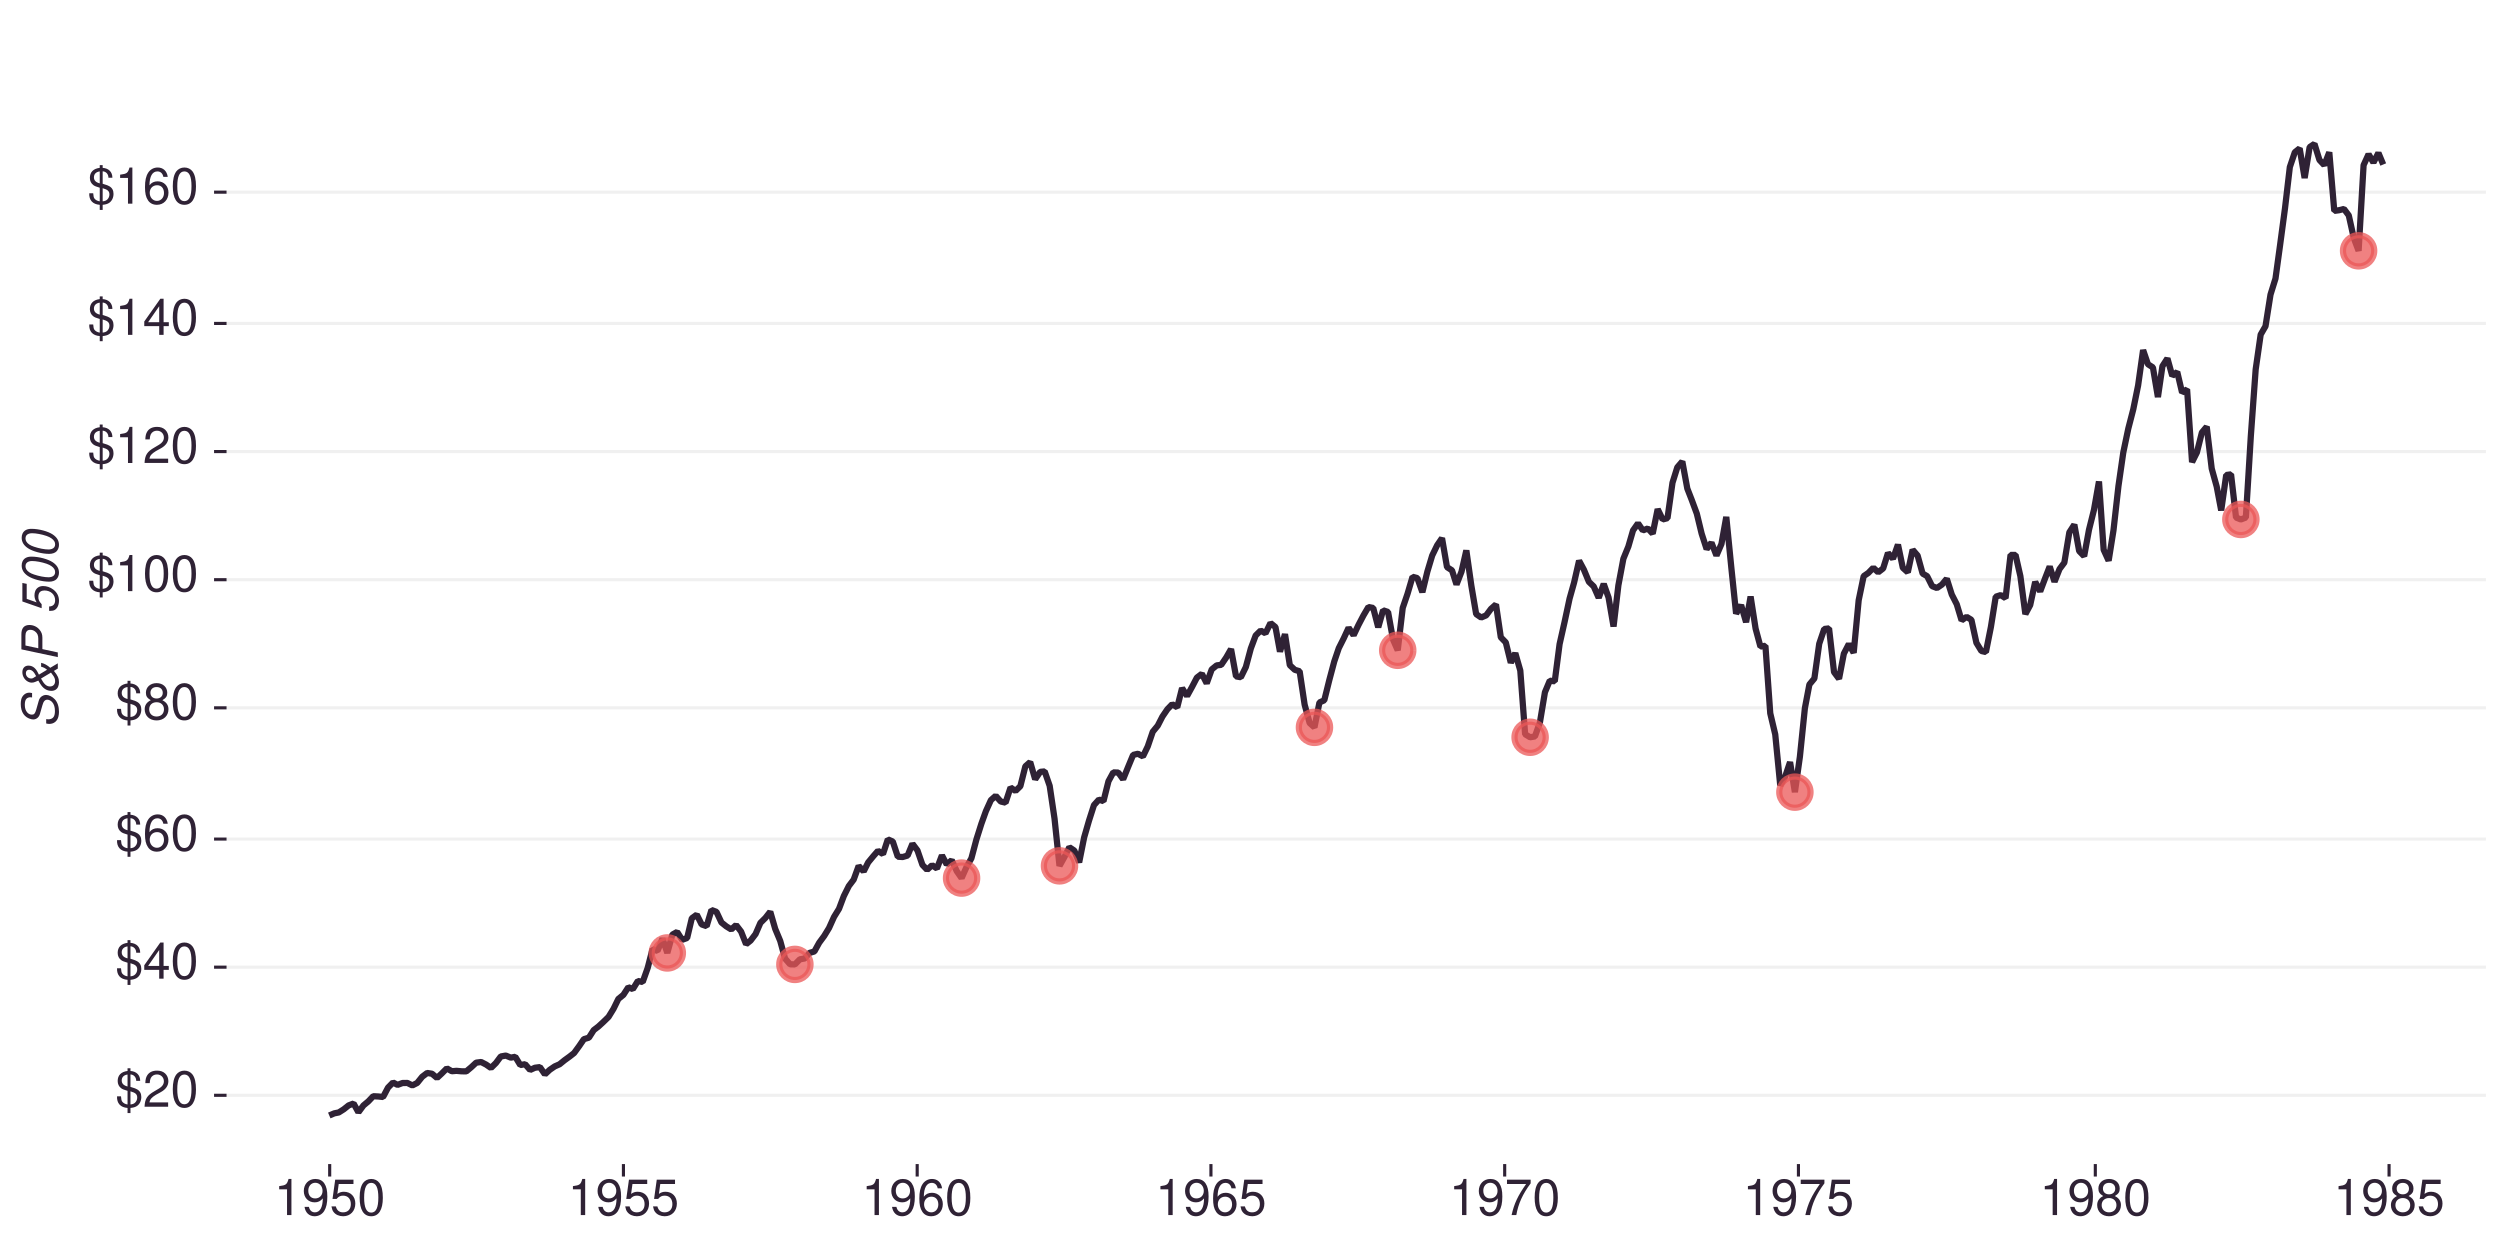
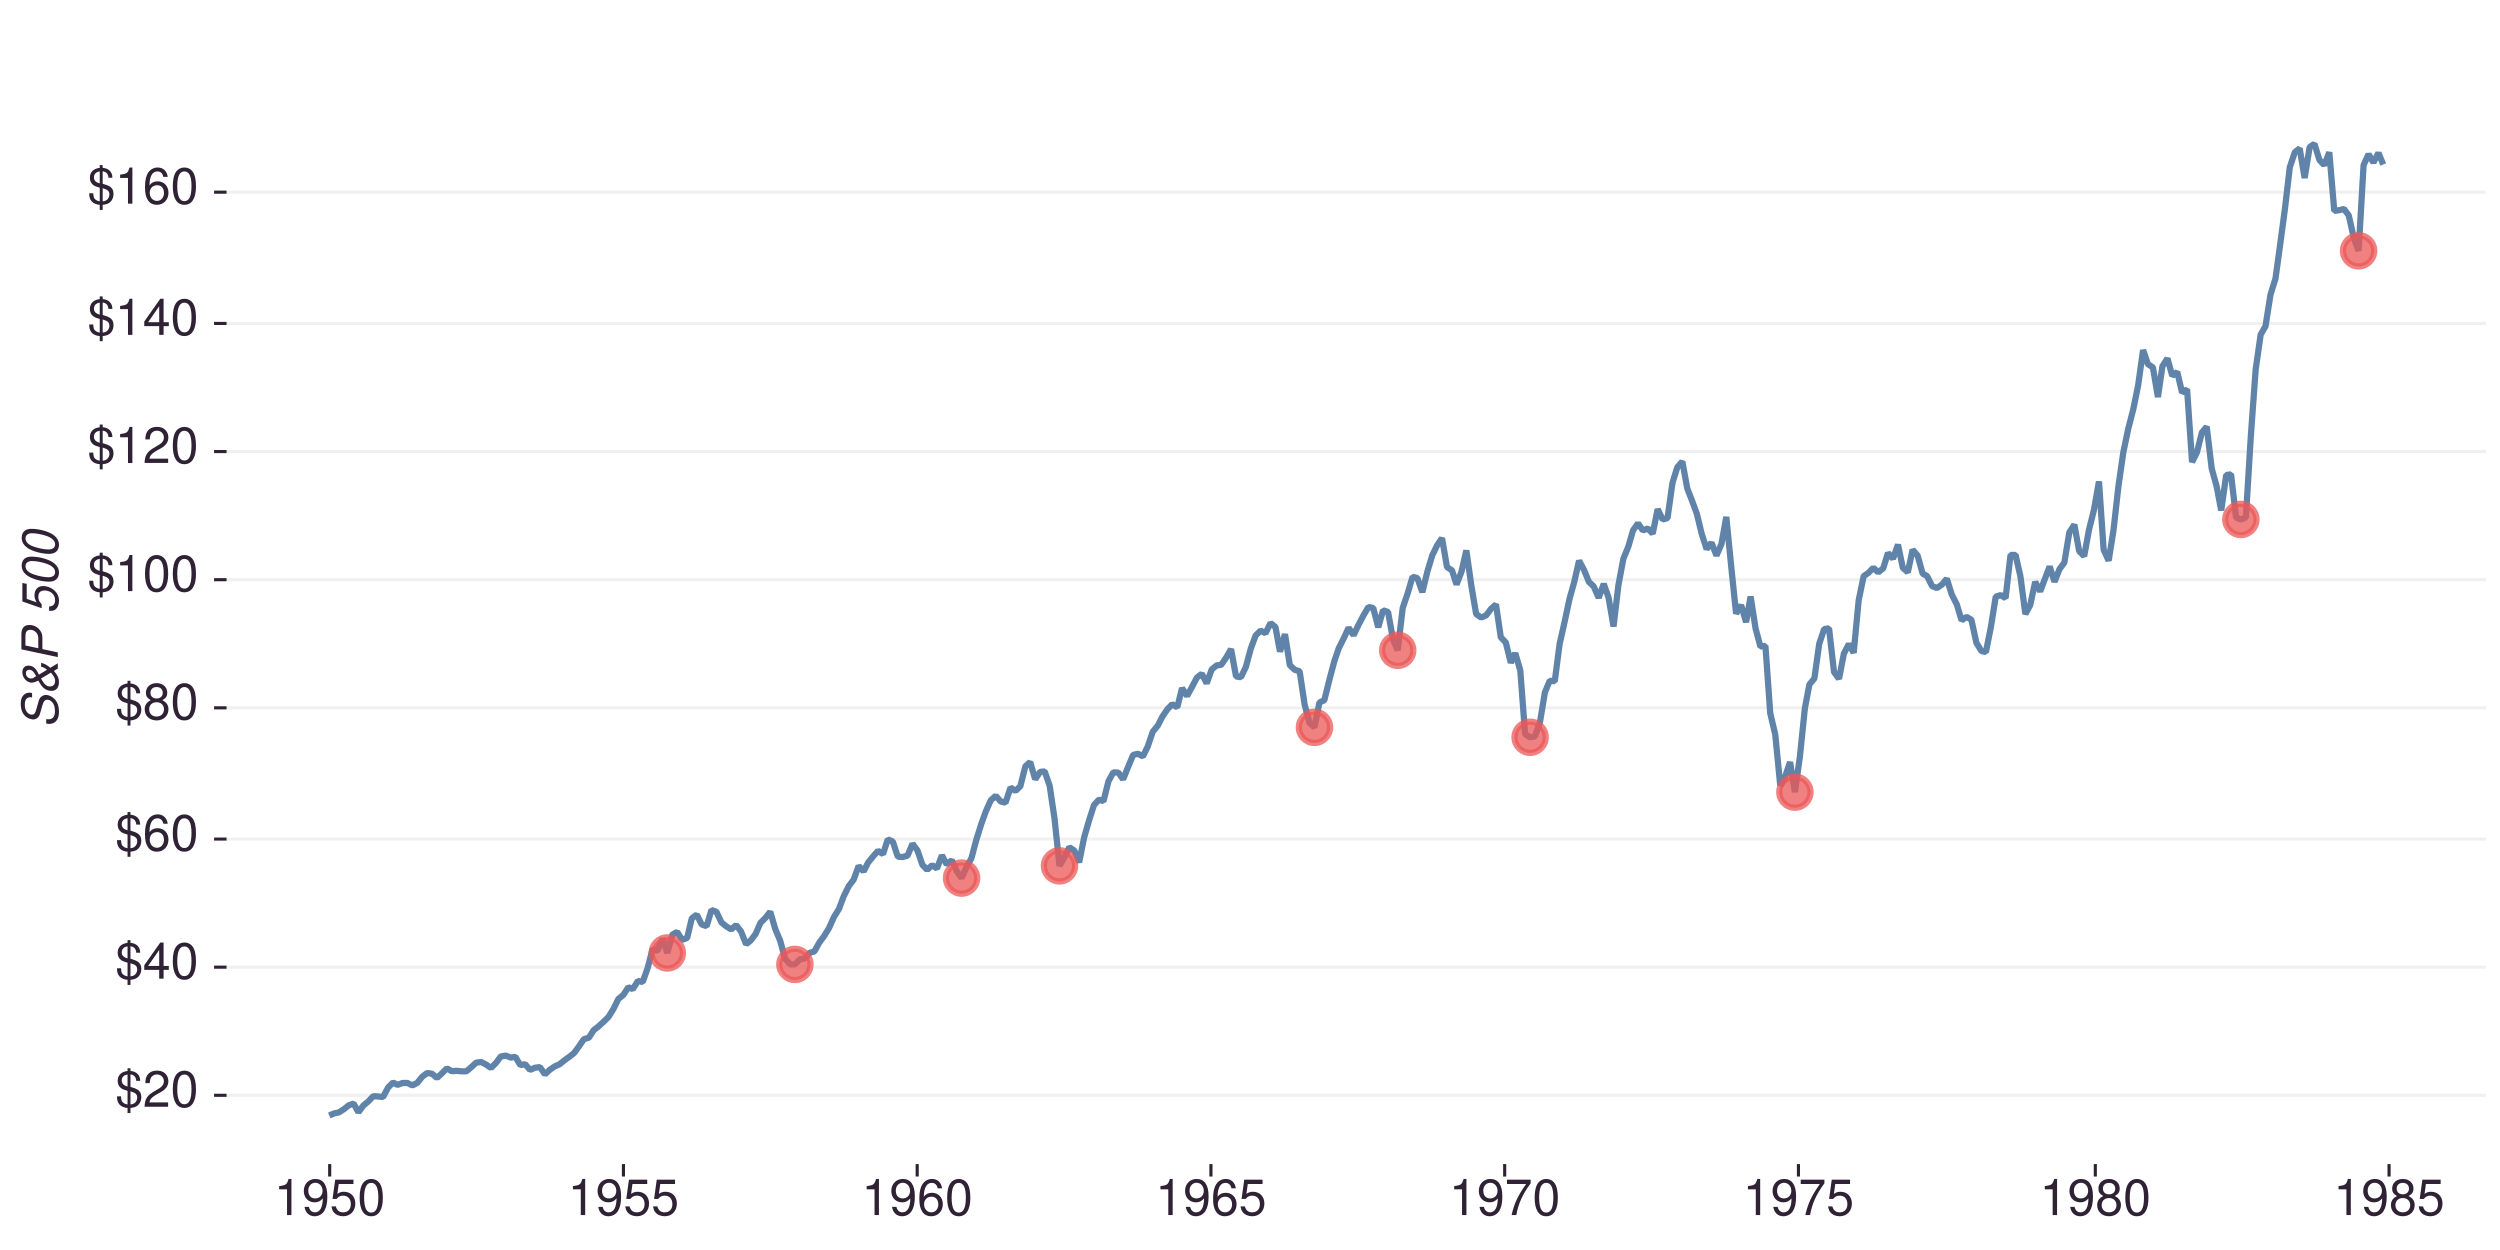
<svg xmlns="http://www.w3.org/2000/svg" version="1.1" width="800" height="400">
  <defs>
-     <clipPath id="UzdrkwUtIBvz">
+     <clipPath id="sNPlotVnRrnT">
      <path fill="none" stroke="none" d="M 72.5 30.5 L 795.5 30.5 L 795.5 372.5 L 72.5 372.5 L 72.5 30.5" />
    </clipPath>
-     <clipPath id="lJVKGhKRnnMi">
+     <clipPath id="LpFTtCOnuZfJ">
      <path fill="none" stroke="none" d="M 72.5 30.5 L 795.5 30.5 L 795.5 372.5 L 72.5 372.5 L 72.5 30.5" />
    </clipPath>
-     <clipPath id="UAFcAfiPbaHb">
+     <clipPath id="oaetwNntJURc">
      <path fill="none" stroke="none" d="M 72.5 30.5 L 795.5 30.5 L 795.5 372.5 L 72.5 372.5 L 72.5 30.5" />
    </clipPath>
-     <clipPath id="RKZTBSlPbTfL">
+     <clipPath id="VNUyWLanFiaN">
      <path fill="none" stroke="none" d="M 72.5 30.5 L 795.5 30.5 L 795.5 372.5 L 72.5 372.5 L 72.5 30.5" />
    </clipPath>
-     <clipPath id="WTFoWJyTRFkZ">
+     <clipPath id="trMDSbopdsgu">
      <path fill="none" stroke="none" d="M 72.5 30.5 L 795.5 30.5 L 795.5 372.5 L 72.5 372.5 L 72.5 30.5" />
    </clipPath>
  </defs>
-   <path fill="none" stroke="rgb(240,240,240)" paint-order="fill" d="M 72.5 350.5 L 795.5 350.5 M 72.5 309.5 L 795.5 309.5 M 72.5 268.5 L 795.5 268.5 M 72.5 226.5 L 795.5 226.5 M 72.5 185.5 L 795.5 185.5 M 72.5 144.5 L 795.5 144.5 M 72.5 103.5 L 795.5 103.5 M 72.5 61.5 L 795.5 61.5" stroke-opacity="1" stroke-linejoin="bevel" stroke-miterlimit="10" stroke-dasharray="" clip-path="url(#lJVKGhKRnnMi)" />
+   <path fill="none" stroke="rgb(240,240,240)" paint-order="fill" d="M 72.5 350.5 L 795.5 350.5 M 72.5 309.5 L 795.5 309.5 M 72.5 268.5 L 795.5 268.5 M 72.5 226.5 L 795.5 226.5 M 72.5 185.5 L 795.5 185.5 M 72.5 144.5 L 795.5 144.5 M 72.5 103.5 L 795.5 103.5 M 72.5 61.5 L 795.5 61.5" stroke-opacity="1" stroke-linejoin="bevel" stroke-miterlimit="10" stroke-dasharray="" clip-path="url(#LpFTtCOnuZfJ)" />
  <path fill="none" stroke="none" />
-   <path fill="none" stroke="rgb(47,34,53)" paint-order="fill" d="M 105.364 356.955 L 106.961 356.274 L 108.404 355.986 L 110.002 354.976 L 111.548 353.739 L 113.146 353.12 L 114.692 355.924 L 116.29 353.759 L 117.888 352.419 L 119.434 350.791 L 121.031 350.873 L 122.578 351.038 L 124.175 348.028 L 125.773 346.4 L 127.216 347.163 L 128.814 346.565 L 130.36 346.544 L 131.958 347.328 L 133.504 346.544 L 135.101 344.565 L 136.699 343.349 L 138.245 343.596 L 139.843 344.936 L 141.389 343.493 L 142.987 341.885 L 144.585 342.792 L 146.079 342.669 L 147.677 342.813 L 149.223 342.834 L 150.821 341.494 L 152.367 340.051 L 153.965 339.844 L 155.562 340.669 L 157.108 341.741 L 158.706 340.154 L 160.252 338.072 L 161.85 337.783 L 163.448 338.443 L 164.891 338.175 L 166.489 340.813 L 168.035 340.545 L 169.632 342.38 L 171.179 341.679 L 172.776 341.473 L 174.374 343.782 L 175.92 342.339 L 177.518 341.246 L 179.064 340.566 L 180.662 339.267 L 182.259 338.113 L 183.702 336.979 L 185.3 334.794 L 186.846 332.526 L 188.444 332.052 L 189.99 329.64 L 191.588 328.403 L 193.186 326.919 L 194.732 325.414 L 196.329 322.817 L 197.876 319.663 L 199.473 318.364 L 201.071 315.911 L 202.514 316.509 L 204.112 313.911 L 205.658 314.241 L 207.256 309.747 L 208.802 303.748 L 210.399 304.284 L 211.997 300.347 L 213.543 304.944 L 215.141 299.089 L 216.687 298.224 L 218.285 300.739 L 219.883 300.161 L 221.377 293.853 L 222.975 292.699 L 224.521 295.812 L 226.119 296.368 L 227.665 291.194 L 229.263 291.792 L 230.86 295.193 L 232.406 296.43 L 234.004 297.42 L 235.55 296.018 L 237.148 298.1 L 238.746 302.14 L 240.189 300.986 L 241.787 298.883 L 243.333 295.317 L 244.93 293.73 L 246.477 291.751 L 248.074 297.255 L 249.672 301.089 L 251.218 306.737 L 252.816 308.572 L 254.362 308.613 L 255.96 306.985 L 257.557 306.696 L 259 304.944 L 260.598 304.47 L 262.144 301.666 L 263.742 299.502 L 265.288 296.966 L 266.886 293.42 L 268.484 290.823 L 270.03 286.721 L 271.627 283.525 L 273.174 281.485 L 274.771 277.094 L 276.369 278.846 L 277.812 275.98 L 279.41 274.043 L 280.956 272.27 L 282.554 273.301 L 284.1 268.6 L 285.697 269.301 L 287.295 274.146 L 288.841 274.249 L 290.439 273.775 L 291.985 270.002 L 293.583 272.126 L 295.181 276.764 L 296.675 278.331 L 298.273 276.867 L 299.819 277.918 L 301.417 273.713 L 302.963 276.64 L 304.561 275.259 L 306.158 278.763 L 307.704 280.99 L 309.302 277.403 L 310.848 274.661 L 312.446 268.642 L 314.044 263.591 L 315.487 259.571 L 317.085 256.046 L 318.631 254.665 L 320.228 256.479 L 321.775 256.85 L 323.372 252.006 L 324.97 253.098 L 326.516 251.573 L 328.114 245.224 L 329.66 243.863 L 331.258 249.367 L 332.855 246.996 L 334.298 246.852 L 335.896 251.47 L 337.442 261.901 L 339.04 277.073 L 340.586 274.311 L 342.184 271.115 L 343.782 272.187 L 345.328 275.96 L 346.925 267.982 L 348.472 262.622 L 350.069 257.634 L 351.667 255.861 L 353.11 256.376 L 354.708 250.006 L 356.254 247.161 L 357.852 247.223 L 359.398 249.367 L 360.995 245.43 L 362.593 241.575 L 364.139 241.204 L 365.737 242.049 L 367.283 238.854 L 368.881 234.153 L 370.479 232.216 L 371.973 229.309 L 373.571 226.959 L 375.117 225.351 L 376.715 226.341 L 378.261 220.197 L 379.859 222.712 L 381.456 219.806 L 383.002 216.837 L 384.6 215.621 L 386.146 218.672 L 387.744 214.219 L 389.342 212.92 L 390.785 212.756 L 392.383 210.406 L 393.929 207.705 L 395.526 216.446 L 397.073 216.714 L 398.67 213.456 L 400.268 207.499 L 401.814 203.355 L 403.412 201.789 L 404.958 202.654 L 406.556 199.377 L 408.153 200.675 L 409.596 208.53 L 411.194 202.922 L 412.74 212.859 L 414.338 214.343 L 415.884 214.796 L 417.482 225.495 L 419.08 231.35 L 420.626 232.752 L 422.223 224.794 L 423.77 224.094 L 425.367 217.662 L 426.965 211.663 L 428.408 207.416 L 430.006 204.242 L 431.552 200.882 L 433.15 203.273 L 434.696 200.016 L 436.293 196.965 L 437.891 194.244 L 439.437 194.553 L 441.035 200.737 L 442.581 195.295 L 444.179 195.831 L 445.777 204.675 L 447.271 208.097 L 448.869 194.532 L 450.415 189.997 L 452.013 184.575 L 453.559 184.988 L 455.157 189.502 L 456.754 182.926 L 458.3 177.773 L 459.898 174.474 L 461.444 172.207 L 463.042 181.483 L 464.64 182.514 L 466.083 187.049 L 467.681 182.926 L 469.227 176.123 L 470.824 187.379 L 472.371 196.511 L 473.968 197.604 L 475.566 196.924 L 477.112 194.841 L 478.71 193.419 L 480.256 203.933 L 481.854 205.582 L 483.451 212.075 L 484.894 209.004 L 486.492 214.57 L 488.038 234.957 L 489.636 235.926 L 491.182 235.658 L 492.78 231.123 L 494.378 221.517 L 495.924 217.827 L 497.521 218.012 L 499.068 206.118 L 500.665 199.026 L 502.263 191.564 L 503.706 186.431 L 505.304 179.422 L 506.85 182.308 L 508.448 186.183 L 509.994 187.668 L 511.591 191.296 L 513.189 186.843 L 514.735 191.193 L 516.333 200.49 L 517.879 187.317 L 519.477 178.803 L 521.075 174.887 L 522.569 169.733 L 524.167 167.465 L 525.713 169.733 L 527.311 169.115 L 528.857 170.764 L 530.455 162.93 L 532.052 166.228 L 533.599 165.816 L 535.196 154.478 L 536.742 149.531 L 538.34 147.675 L 539.938 156.333 L 541.381 160.044 L 542.979 164.373 L 544.525 170.764 L 546.122 175.711 L 547.669 173.65 L 549.266 177.773 L 550.864 174.062 L 552.41 165.404 L 554.008 181.483 L 555.554 196.367 L 557.152 193.625 L 558.749 199.109 L 560.192 190.883 L 561.79 201.15 L 563.336 206.901 L 564.934 206.654 L 566.48 228.258 L 568.078 235.019 L 569.676 251.325 L 571.222 248.604 L 572.819 243.863 L 574.366 253.49 L 575.963 242.173 L 577.561 226.629 L 579.004 219.043 L 580.602 217.105 L 582.148 206.015 L 583.746 201.273 L 585.292 201.088 L 586.889 215.064 L 588.487 217.208 L 590.033 209.169 L 591.631 206.076 L 593.177 208.901 L 594.775 192.079 L 596.373 184.369 L 597.867 183.339 L 599.465 181.689 L 601.011 183.132 L 602.609 181.896 L 604.155 176.948 L 605.753 178.803 L 607.35 174.268 L 608.896 181.689 L 610.494 183.132 L 612.04 175.917 L 613.638 177.773 L 615.236 183.545 L 616.679 184.369 L 618.277 187.565 L 619.823 188.162 L 621.42 187.07 L 622.967 185.194 L 624.564 190.244 L 626.162 193.378 L 627.708 198.511 L 629.306 197.398 L 630.852 198.346 L 632.45 205.705 L 634.047 208.323 L 635.49 208.653 L 637.088 200.634 L 638.634 190.945 L 640.232 190.43 L 641.778 191.399 L 643.376 177.566 L 644.974 177.566 L 646.52 184.369 L 648.117 196.511 L 649.664 193.625 L 651.261 186.204 L 652.859 189.255 L 654.302 185.4 L 655.9 181.277 L 657.446 186.163 L 659.044 182.102 L 660.59 180.04 L 662.188 170.351 L 663.785 167.878 L 665.331 176.33 L 666.929 177.979 L 668.475 169.527 L 670.073 163.136 L 671.671 154.066 L 673.165 175.917 L 674.763 179.422 L 676.309 169.733 L 677.907 155.509 L 679.453 144.789 L 681.051 137.162 L 682.648 130.978 L 684.195 123.35 L 685.792 112.012 L 687.338 116.547 L 688.936 117.578 L 690.534 127.061 L 691.977 117.166 L 693.575 114.692 L 695.121 120.258 L 696.718 119.021 L 698.265 125.618 L 699.862 124.587 L 701.46 147.881 L 703.006 144.789 L 704.604 138.399 L 706.15 136.543 L 707.748 149.943 L 709.345 155.715 L 710.788 163.342 L 712.386 152.004 L 713.932 151.798 L 715.53 165.61 L 717.076 166.228 L 718.674 165.61 L 720.272 139.43 L 721.818 118.196 L 723.415 107.065 L 724.962 104.385 L 726.559 94.284 L 728.157 89.13 L 729.6 78.616 L 731.198 66.66 L 732.744 53.467 L 734.342 48.725 L 735.888 47.488 L 737.485 56.971 L 739.083 47.076 L 740.629 46.045 L 742.227 51.199 L 743.773 52.848 L 745.371 48.725 L 746.969 67.485 L 748.463 67.278 L 750.061 66.866 L 751.607 68.928 L 753.205 76.143 L 754.751 80.266 L 756.349 52.848 L 757.946 49.344 L 759.492 52.024 L 761.09 48.931 L 762.636 52.642" stroke-opacity="1" stroke-linejoin="bevel" stroke-miterlimit="10" stroke-width="2" stroke-dasharray="" clip-path="url(#UAFcAfiPbaHb)" />
+   <path fill="none" stroke="rgb(96,131,169)" paint-order="fill" d="M 105.364 356.955 L 106.961 356.274 L 108.404 355.986 L 110.002 354.976 L 111.548 353.739 L 113.146 353.12 L 114.692 355.924 L 116.29 353.759 L 117.888 352.419 L 119.434 350.791 L 121.031 350.873 L 122.578 351.038 L 124.175 348.028 L 125.773 346.4 L 127.216 347.163 L 128.814 346.565 L 130.36 346.544 L 131.958 347.328 L 133.504 346.544 L 135.101 344.565 L 136.699 343.349 L 138.245 343.596 L 139.843 344.936 L 141.389 343.493 L 142.987 341.885 L 144.585 342.792 L 146.079 342.669 L 147.677 342.813 L 149.223 342.834 L 150.821 341.494 L 152.367 340.051 L 153.965 339.844 L 155.562 340.669 L 157.108 341.741 L 158.706 340.154 L 160.252 338.072 L 161.85 337.783 L 163.448 338.443 L 164.891 338.175 L 166.489 340.813 L 168.035 340.545 L 169.632 342.38 L 171.179 341.679 L 172.776 341.473 L 174.374 343.782 L 175.92 342.339 L 177.518 341.246 L 179.064 340.566 L 180.662 339.267 L 182.259 338.113 L 183.702 336.979 L 185.3 334.794 L 186.846 332.526 L 188.444 332.052 L 189.99 329.64 L 191.588 328.403 L 193.186 326.919 L 194.732 325.414 L 196.329 322.817 L 197.876 319.663 L 199.473 318.364 L 201.071 315.911 L 202.514 316.509 L 204.112 313.911 L 205.658 314.241 L 207.256 309.747 L 208.802 303.748 L 210.399 304.284 L 211.997 300.347 L 213.543 304.944 L 215.141 299.089 L 216.687 298.224 L 218.285 300.739 L 219.883 300.161 L 221.377 293.853 L 222.975 292.699 L 224.521 295.812 L 226.119 296.368 L 227.665 291.194 L 229.263 291.792 L 230.86 295.193 L 232.406 296.43 L 234.004 297.42 L 235.55 296.018 L 237.148 298.1 L 238.746 302.14 L 240.189 300.986 L 241.787 298.883 L 243.333 295.317 L 244.93 293.73 L 246.477 291.751 L 248.074 297.255 L 249.672 301.089 L 251.218 306.737 L 252.816 308.572 L 254.362 308.613 L 255.96 306.985 L 257.557 306.696 L 259 304.944 L 260.598 304.47 L 262.144 301.666 L 263.742 299.502 L 265.288 296.966 L 266.886 293.42 L 268.484 290.823 L 270.03 286.721 L 271.627 283.525 L 273.174 281.485 L 274.771 277.094 L 276.369 278.846 L 277.812 275.98 L 279.41 274.043 L 280.956 272.27 L 282.554 273.301 L 284.1 268.6 L 285.697 269.301 L 287.295 274.146 L 288.841 274.249 L 290.439 273.775 L 291.985 270.002 L 293.583 272.126 L 295.181 276.764 L 296.675 278.331 L 298.273 276.867 L 299.819 277.918 L 301.417 273.713 L 302.963 276.64 L 304.561 275.259 L 306.158 278.763 L 307.704 280.99 L 309.302 277.403 L 310.848 274.661 L 312.446 268.642 L 314.044 263.591 L 315.487 259.571 L 317.085 256.046 L 318.631 254.665 L 320.228 256.479 L 321.775 256.85 L 323.372 252.006 L 324.97 253.098 L 326.516 251.573 L 328.114 245.224 L 329.66 243.863 L 331.258 249.367 L 332.855 246.996 L 334.298 246.852 L 335.896 251.47 L 337.442 261.901 L 339.04 277.073 L 340.586 274.311 L 342.184 271.115 L 343.782 272.187 L 345.328 275.96 L 346.925 267.982 L 348.472 262.622 L 350.069 257.634 L 351.667 255.861 L 353.11 256.376 L 354.708 250.006 L 356.254 247.161 L 357.852 247.223 L 359.398 249.367 L 360.995 245.43 L 362.593 241.575 L 364.139 241.204 L 365.737 242.049 L 367.283 238.854 L 368.881 234.153 L 370.479 232.216 L 371.973 229.309 L 373.571 226.959 L 375.117 225.351 L 376.715 226.341 L 378.261 220.197 L 379.859 222.712 L 381.456 219.806 L 383.002 216.837 L 384.6 215.621 L 386.146 218.672 L 387.744 214.219 L 389.342 212.92 L 390.785 212.756 L 392.383 210.406 L 393.929 207.705 L 395.526 216.446 L 397.073 216.714 L 398.67 213.456 L 400.268 207.499 L 401.814 203.355 L 403.412 201.789 L 404.958 202.654 L 406.556 199.377 L 408.153 200.675 L 409.596 208.53 L 411.194 202.922 L 412.74 212.859 L 414.338 214.343 L 415.884 214.796 L 417.482 225.495 L 419.08 231.35 L 420.626 232.752 L 422.223 224.794 L 423.77 224.094 L 425.367 217.662 L 426.965 211.663 L 428.408 207.416 L 430.006 204.242 L 431.552 200.882 L 433.15 203.273 L 434.696 200.016 L 436.293 196.965 L 437.891 194.244 L 439.437 194.553 L 441.035 200.737 L 442.581 195.295 L 444.179 195.831 L 445.777 204.675 L 447.271 208.097 L 448.869 194.532 L 450.415 189.997 L 452.013 184.575 L 453.559 184.988 L 455.157 189.502 L 456.754 182.926 L 458.3 177.773 L 459.898 174.474 L 461.444 172.207 L 463.042 181.483 L 464.64 182.514 L 466.083 187.049 L 467.681 182.926 L 469.227 176.123 L 470.824 187.379 L 472.371 196.511 L 473.968 197.604 L 475.566 196.924 L 477.112 194.841 L 478.71 193.419 L 480.256 203.933 L 481.854 205.582 L 483.451 212.075 L 484.894 209.004 L 486.492 214.57 L 488.038 234.957 L 489.636 235.926 L 491.182 235.658 L 492.78 231.123 L 494.378 221.517 L 495.924 217.827 L 497.521 218.012 L 499.068 206.118 L 500.665 199.026 L 502.263 191.564 L 503.706 186.431 L 505.304 179.422 L 506.85 182.308 L 508.448 186.183 L 509.994 187.668 L 511.591 191.296 L 513.189 186.843 L 514.735 191.193 L 516.333 200.49 L 517.879 187.317 L 519.477 178.803 L 521.075 174.887 L 522.569 169.733 L 524.167 167.465 L 525.713 169.733 L 527.311 169.115 L 528.857 170.764 L 530.455 162.93 L 532.052 166.228 L 533.599 165.816 L 535.196 154.478 L 536.742 149.531 L 538.34 147.675 L 539.938 156.333 L 541.381 160.044 L 542.979 164.373 L 544.525 170.764 L 546.122 175.711 L 547.669 173.65 L 549.266 177.773 L 550.864 174.062 L 552.41 165.404 L 554.008 181.483 L 555.554 196.367 L 557.152 193.625 L 558.749 199.109 L 560.192 190.883 L 561.79 201.15 L 563.336 206.901 L 564.934 206.654 L 566.48 228.258 L 568.078 235.019 L 569.676 251.325 L 571.222 248.604 L 572.819 243.863 L 574.366 253.49 L 575.963 242.173 L 577.561 226.629 L 579.004 219.043 L 580.602 217.105 L 582.148 206.015 L 583.746 201.273 L 585.292 201.088 L 586.889 215.064 L 588.487 217.208 L 590.033 209.169 L 591.631 206.076 L 593.177 208.901 L 594.775 192.079 L 596.373 184.369 L 597.867 183.339 L 599.465 181.689 L 601.011 183.132 L 602.609 181.896 L 604.155 176.948 L 605.753 178.803 L 607.35 174.268 L 608.896 181.689 L 610.494 183.132 L 612.04 175.917 L 613.638 177.773 L 615.236 183.545 L 616.679 184.369 L 618.277 187.565 L 619.823 188.162 L 621.42 187.07 L 622.967 185.194 L 624.564 190.244 L 626.162 193.378 L 627.708 198.511 L 629.306 197.398 L 630.852 198.346 L 632.45 205.705 L 634.047 208.323 L 635.49 208.653 L 637.088 200.634 L 638.634 190.945 L 640.232 190.43 L 641.778 191.399 L 643.376 177.566 L 644.974 177.566 L 646.52 184.369 L 648.117 196.511 L 649.664 193.625 L 651.261 186.204 L 652.859 189.255 L 654.302 185.4 L 655.9 181.277 L 657.446 186.163 L 659.044 182.102 L 660.59 180.04 L 662.188 170.351 L 663.785 167.878 L 665.331 176.33 L 666.929 177.979 L 668.475 169.527 L 670.073 163.136 L 671.671 154.066 L 673.165 175.917 L 674.763 179.422 L 676.309 169.733 L 677.907 155.509 L 679.453 144.789 L 681.051 137.162 L 682.648 130.978 L 684.195 123.35 L 685.792 112.012 L 687.338 116.547 L 688.936 117.578 L 690.534 127.061 L 691.977 117.166 L 693.575 114.692 L 695.121 120.258 L 696.718 119.021 L 698.265 125.618 L 699.862 124.587 L 701.46 147.881 L 703.006 144.789 L 704.604 138.399 L 706.15 136.543 L 707.748 149.943 L 709.345 155.715 L 710.788 163.342 L 712.386 152.004 L 713.932 151.798 L 715.53 165.61 L 717.076 166.228 L 718.674 165.61 L 720.272 139.43 L 721.818 118.196 L 723.415 107.065 L 724.962 104.385 L 726.559 94.284 L 728.157 89.13 L 729.6 78.616 L 731.198 66.66 L 732.744 53.467 L 734.342 48.725 L 735.888 47.488 L 737.485 56.971 L 739.083 47.076 L 740.629 46.045 L 742.227 51.199 L 743.773 52.848 L 745.371 48.725 L 746.969 67.485 L 748.463 67.278 L 750.061 66.866 L 751.607 68.928 L 753.205 76.143 L 754.751 80.266 L 756.349 52.848 L 757.946 49.344 L 759.492 52.024 L 761.09 48.931 L 762.636 52.642" stroke-opacity="1" stroke-linejoin="bevel" stroke-miterlimit="10" stroke-width="2" stroke-dasharray="" clip-path="url(#oaetwNntJURc)" />
  <path fill="none" stroke="none" />
-   <path fill="rgb(235,87,87)" stroke="rgb(235,87,87)" paint-order="fill" d="M 218.543 304.944 A 5 5 0 1 1 218.543 304.939" fill-opacity="0.75" clip-path="url(#RKZTBSlPbTfL)" stroke-opacity="0.75" stroke-linejoin="bevel" stroke-miterlimit="10" stroke-width="2" stroke-dasharray="" />
-   <path fill="rgb(235,87,87)" stroke="rgb(235,87,87)" paint-order="fill" d="M 259.362 308.613 A 5 5 0 1 1 259.362 308.608" fill-opacity="0.75" clip-path="url(#RKZTBSlPbTfL)" stroke-opacity="0.75" stroke-linejoin="bevel" stroke-miterlimit="10" stroke-width="2" stroke-dasharray="" />
-   <path fill="rgb(235,87,87)" stroke="rgb(235,87,87)" paint-order="fill" d="M 312.704 280.99 A 5 5 0 1 1 312.704 280.985" fill-opacity="0.75" clip-path="url(#RKZTBSlPbTfL)" stroke-opacity="0.75" stroke-linejoin="bevel" stroke-miterlimit="10" stroke-width="2" stroke-dasharray="" />
-   <path fill="rgb(235,87,87)" stroke="rgb(235,87,87)" paint-order="fill" d="M 344.04 277.073 A 5 5 0 1 1 344.04 277.068" fill-opacity="0.75" clip-path="url(#RKZTBSlPbTfL)" stroke-opacity="0.75" stroke-linejoin="bevel" stroke-miterlimit="10" stroke-width="2" stroke-dasharray="" />
-   <path fill="rgb(235,87,87)" stroke="rgb(235,87,87)" paint-order="fill" d="M 425.626 232.752 A 5 5 0 1 1 425.626 232.747" fill-opacity="0.75" clip-path="url(#RKZTBSlPbTfL)" stroke-opacity="0.75" stroke-linejoin="bevel" stroke-miterlimit="10" stroke-width="2" stroke-dasharray="" />
-   <path fill="rgb(235,87,87)" stroke="rgb(235,87,87)" paint-order="fill" d="M 452.271 208.097 A 5 5 0 1 1 452.271 208.092" fill-opacity="0.75" clip-path="url(#RKZTBSlPbTfL)" stroke-opacity="0.75" stroke-linejoin="bevel" stroke-miterlimit="10" stroke-width="2" stroke-dasharray="" />
-   <path fill="rgb(235,87,87)" stroke="rgb(235,87,87)" paint-order="fill" d="M 494.636 235.926 A 5 5 0 1 1 494.636 235.921" fill-opacity="0.75" clip-path="url(#RKZTBSlPbTfL)" stroke-opacity="0.75" stroke-linejoin="bevel" stroke-miterlimit="10" stroke-width="2" stroke-dasharray="" />
-   <path fill="rgb(235,87,87)" stroke="rgb(235,87,87)" paint-order="fill" d="M 579.366 253.49 A 5 5 0 1 1 579.366 253.485" fill-opacity="0.75" clip-path="url(#RKZTBSlPbTfL)" stroke-opacity="0.75" stroke-linejoin="bevel" stroke-miterlimit="10" stroke-width="2" stroke-dasharray="" />
-   <path fill="rgb(235,87,87)" stroke="rgb(235,87,87)" paint-order="fill" d="M 722.076 166.228 A 5 5 0 1 1 722.076 166.223" fill-opacity="0.75" clip-path="url(#RKZTBSlPbTfL)" stroke-opacity="0.75" stroke-linejoin="bevel" stroke-miterlimit="10" stroke-width="2" stroke-dasharray="" />
-   <path fill="rgb(235,87,87)" stroke="rgb(235,87,87)" paint-order="fill" d="M 759.751 80.266 A 5 5 0 1 1 759.751 80.261" fill-opacity="0.75" clip-path="url(#RKZTBSlPbTfL)" stroke-opacity="0.75" stroke-linejoin="bevel" stroke-miterlimit="10" stroke-width="2" stroke-dasharray="" />
+   <path fill="rgb(235,87,87)" stroke="rgb(235,87,87)" paint-order="fill" d="M 218.543 304.944 A 5 5 0 1 1 218.543 304.939" fill-opacity="0.75" clip-path="url(#VNUyWLanFiaN)" stroke-opacity="0.75" stroke-linejoin="bevel" stroke-miterlimit="10" stroke-width="2" stroke-dasharray="" />
+   <path fill="rgb(235,87,87)" stroke="rgb(235,87,87)" paint-order="fill" d="M 259.362 308.613 A 5 5 0 1 1 259.362 308.608" fill-opacity="0.75" clip-path="url(#VNUyWLanFiaN)" stroke-opacity="0.75" stroke-linejoin="bevel" stroke-miterlimit="10" stroke-width="2" stroke-dasharray="" />
+   <path fill="rgb(235,87,87)" stroke="rgb(235,87,87)" paint-order="fill" d="M 312.704 280.99 A 5 5 0 1 1 312.704 280.985" fill-opacity="0.75" clip-path="url(#VNUyWLanFiaN)" stroke-opacity="0.75" stroke-linejoin="bevel" stroke-miterlimit="10" stroke-width="2" stroke-dasharray="" />
+   <path fill="rgb(235,87,87)" stroke="rgb(235,87,87)" paint-order="fill" d="M 344.04 277.073 A 5 5 0 1 1 344.04 277.068" fill-opacity="0.75" clip-path="url(#VNUyWLanFiaN)" stroke-opacity="0.75" stroke-linejoin="bevel" stroke-miterlimit="10" stroke-width="2" stroke-dasharray="" />
+   <path fill="rgb(235,87,87)" stroke="rgb(235,87,87)" paint-order="fill" d="M 425.626 232.752 A 5 5 0 1 1 425.626 232.747" fill-opacity="0.75" clip-path="url(#VNUyWLanFiaN)" stroke-opacity="0.75" stroke-linejoin="bevel" stroke-miterlimit="10" stroke-width="2" stroke-dasharray="" />
+   <path fill="rgb(235,87,87)" stroke="rgb(235,87,87)" paint-order="fill" d="M 452.271 208.097 A 5 5 0 1 1 452.271 208.092" fill-opacity="0.75" clip-path="url(#VNUyWLanFiaN)" stroke-opacity="0.75" stroke-linejoin="bevel" stroke-miterlimit="10" stroke-width="2" stroke-dasharray="" />
+   <path fill="rgb(235,87,87)" stroke="rgb(235,87,87)" paint-order="fill" d="M 494.636 235.926 A 5 5 0 1 1 494.636 235.921" fill-opacity="0.75" clip-path="url(#VNUyWLanFiaN)" stroke-opacity="0.75" stroke-linejoin="bevel" stroke-miterlimit="10" stroke-width="2" stroke-dasharray="" />
+   <path fill="rgb(235,87,87)" stroke="rgb(235,87,87)" paint-order="fill" d="M 579.366 253.49 A 5 5 0 1 1 579.366 253.485" fill-opacity="0.75" clip-path="url(#VNUyWLanFiaN)" stroke-opacity="0.75" stroke-linejoin="bevel" stroke-miterlimit="10" stroke-width="2" stroke-dasharray="" />
+   <path fill="rgb(235,87,87)" stroke="rgb(235,87,87)" paint-order="fill" d="M 722.076 166.228 A 5 5 0 1 1 722.076 166.223" fill-opacity="0.75" clip-path="url(#VNUyWLanFiaN)" stroke-opacity="0.75" stroke-linejoin="bevel" stroke-miterlimit="10" stroke-width="2" stroke-dasharray="" />
+   <path fill="rgb(235,87,87)" stroke="rgb(235,87,87)" paint-order="fill" d="M 759.751 80.266 A 5 5 0 1 1 759.751 80.261" fill-opacity="0.75" clip-path="url(#VNUyWLanFiaN)" stroke-opacity="0.75" stroke-linejoin="bevel" stroke-miterlimit="10" stroke-width="2" stroke-dasharray="" />
  <path fill="none" stroke="rgb(47,34,53)" paint-order="fill" d="M 105.5 376.5 L 105.5 372.5 M 199.5 376.5 L 199.5 372.5 M 293.5 376.5 L 293.5 372.5 M 387.5 376.5 L 387.5 372.5 M 481.5 376.5 L 481.5 372.5 M 575.5 376.5 L 575.5 372.5 M 670.5 376.5 L 670.5 372.5 M 764.5 376.5 L 764.5 372.5" stroke-opacity="1" stroke-linejoin="bevel" stroke-miterlimit="10" stroke-dasharray="" />
  <path fill="none" stroke="rgb(0,0,0)" paint-order="fill" d="" stroke-opacity="1" stroke-linejoin="bevel" stroke-miterlimit="10" stroke-dasharray="" />
  <text fill="rgb(47,34,53)" stroke="none" font-family="helvetica" font-size="16px" font-style="normal" font-weight="normal" text-decoration="normal" x="0" y="0" text-anchor="middle" dominant-baseline="hanging" transform="matrix(1, 0, 0, 1, 105.5, 381.5)" fill-opacity="1">1950</text>
  <text fill="rgb(47,34,53)" stroke="none" font-family="helvetica" font-size="16px" font-style="normal" font-weight="normal" text-decoration="normal" x="0" y="0" text-anchor="middle" dominant-baseline="hanging" transform="matrix(1, 0, 0, 1, 199.5, 381.5)" fill-opacity="1">1955</text>
  <text fill="rgb(47,34,53)" stroke="none" font-family="helvetica" font-size="16px" font-style="normal" font-weight="normal" text-decoration="normal" x="0" y="0" text-anchor="middle" dominant-baseline="hanging" transform="matrix(1, 0, 0, 1, 293.5, 381.5)" fill-opacity="1">1960</text>
  <text fill="rgb(47,34,53)" stroke="none" font-family="helvetica" font-size="16px" font-style="normal" font-weight="normal" text-decoration="normal" x="0" y="0" text-anchor="middle" dominant-baseline="hanging" transform="matrix(1, 0, 0, 1, 387.5, 381.5)" fill-opacity="1">1965</text>
  <text fill="rgb(47,34,53)" stroke="none" font-family="helvetica" font-size="16px" font-style="normal" font-weight="normal" text-decoration="normal" x="0" y="0" text-anchor="middle" dominant-baseline="hanging" transform="matrix(1, 0, 0, 1, 481.5, 381.5)" fill-opacity="1">1970</text>
  <text fill="rgb(47,34,53)" stroke="none" font-family="helvetica" font-size="16px" font-style="normal" font-weight="normal" text-decoration="normal" x="0" y="0" text-anchor="middle" dominant-baseline="hanging" transform="matrix(1, 0, 0, 1, 575.5, 381.5)" fill-opacity="1">1975</text>
  <text fill="rgb(47,34,53)" stroke="none" font-family="helvetica" font-size="16px" font-style="normal" font-weight="normal" text-decoration="normal" x="0" y="0" text-anchor="middle" dominant-baseline="hanging" transform="matrix(1, 0, 0, 1, 670.5, 381.5)" fill-opacity="1">1980</text>
  <text fill="rgb(47,34,53)" stroke="none" font-family="helvetica" font-size="16px" font-style="normal" font-weight="normal" text-decoration="normal" x="0" y="0" text-anchor="middle" dominant-baseline="hanging" transform="matrix(1, 0, 0, 1, 764.5, 381.5)" fill-opacity="1">1985</text>
  <path fill="none" stroke="rgb(47,34,53)" paint-order="fill" d="M 68.5 350.5 L 72.5 350.5 M 68.5 309.5 L 72.5 309.5 M 68.5 268.5 L 72.5 268.5 M 68.5 226.5 L 72.5 226.5 M 68.5 185.5 L 72.5 185.5 M 68.5 144.5 L 72.5 144.5 M 68.5 103.5 L 72.5 103.5 M 68.5 61.5 L 72.5 61.5" stroke-opacity="1" stroke-linejoin="bevel" stroke-miterlimit="10" stroke-dasharray="" />
  <text fill="rgb(47,34,53)" stroke="none" font-family="helvetica" font-size="16px" font-style="normal" font-weight="normal" text-decoration="normal" x="0" y="0" text-anchor="end" dominant-baseline="central" transform="matrix(1, 0, 0, 1, 63.5, 350.5)" fill-opacity="1">$20</text>
  <text fill="rgb(47,34,53)" stroke="none" font-family="helvetica" font-size="16px" font-style="normal" font-weight="normal" text-decoration="normal" x="0" y="0" text-anchor="end" dominant-baseline="central" transform="matrix(1, 0, 0, 1, 63.5, 309.5)" fill-opacity="1">$40</text>
  <text fill="rgb(47,34,53)" stroke="none" font-family="helvetica" font-size="16px" font-style="normal" font-weight="normal" text-decoration="normal" x="0" y="0" text-anchor="end" dominant-baseline="central" transform="matrix(1, 0, 0, 1, 63.5, 268.5)" fill-opacity="1">$60</text>
  <text fill="rgb(47,34,53)" stroke="none" font-family="helvetica" font-size="16px" font-style="normal" font-weight="normal" text-decoration="normal" x="0" y="0" text-anchor="end" dominant-baseline="central" transform="matrix(1, 0, 0, 1, 63.5, 226.5)" fill-opacity="1">$80</text>
  <text fill="rgb(47,34,53)" stroke="none" font-family="helvetica" font-size="16px" font-style="normal" font-weight="normal" text-decoration="normal" x="0" y="0" text-anchor="end" dominant-baseline="central" transform="matrix(1, 0, 0, 1, 63.5, 185.5)" fill-opacity="1">$100</text>
  <text fill="rgb(47,34,53)" stroke="none" font-family="helvetica" font-size="16px" font-style="normal" font-weight="normal" text-decoration="normal" x="0" y="0" text-anchor="end" dominant-baseline="central" transform="matrix(1, 0, 0, 1, 63.5, 144.5)" fill-opacity="1">$120</text>
  <text fill="rgb(47,34,53)" stroke="none" font-family="helvetica" font-size="16px" font-style="normal" font-weight="normal" text-decoration="normal" x="0" y="0" text-anchor="end" dominant-baseline="central" transform="matrix(1, 0, 0, 1, 63.5, 103.5)" fill-opacity="1">$140</text>
  <text fill="rgb(47,34,53)" stroke="none" font-family="helvetica" font-size="16px" font-style="normal" font-weight="normal" text-decoration="normal" x="0" y="0" text-anchor="end" dominant-baseline="central" transform="matrix(1, 0, 0, 1, 63.5, 61.5)" fill-opacity="1">$160</text>
  <text fill="rgb(47,34,53)" stroke="none" font-family="helvetica" font-size="16px" font-style="italic" font-weight="normal" text-decoration="normal" x="0" y="0" text-anchor="middle" dominant-baseline="alphabetic" transform="matrix(6.123233995736766e-17, -1, 1, 6.123233995736766e-17, 18.5, 201.5)" fill-opacity="1">S&amp;P 500</text>
</svg>
